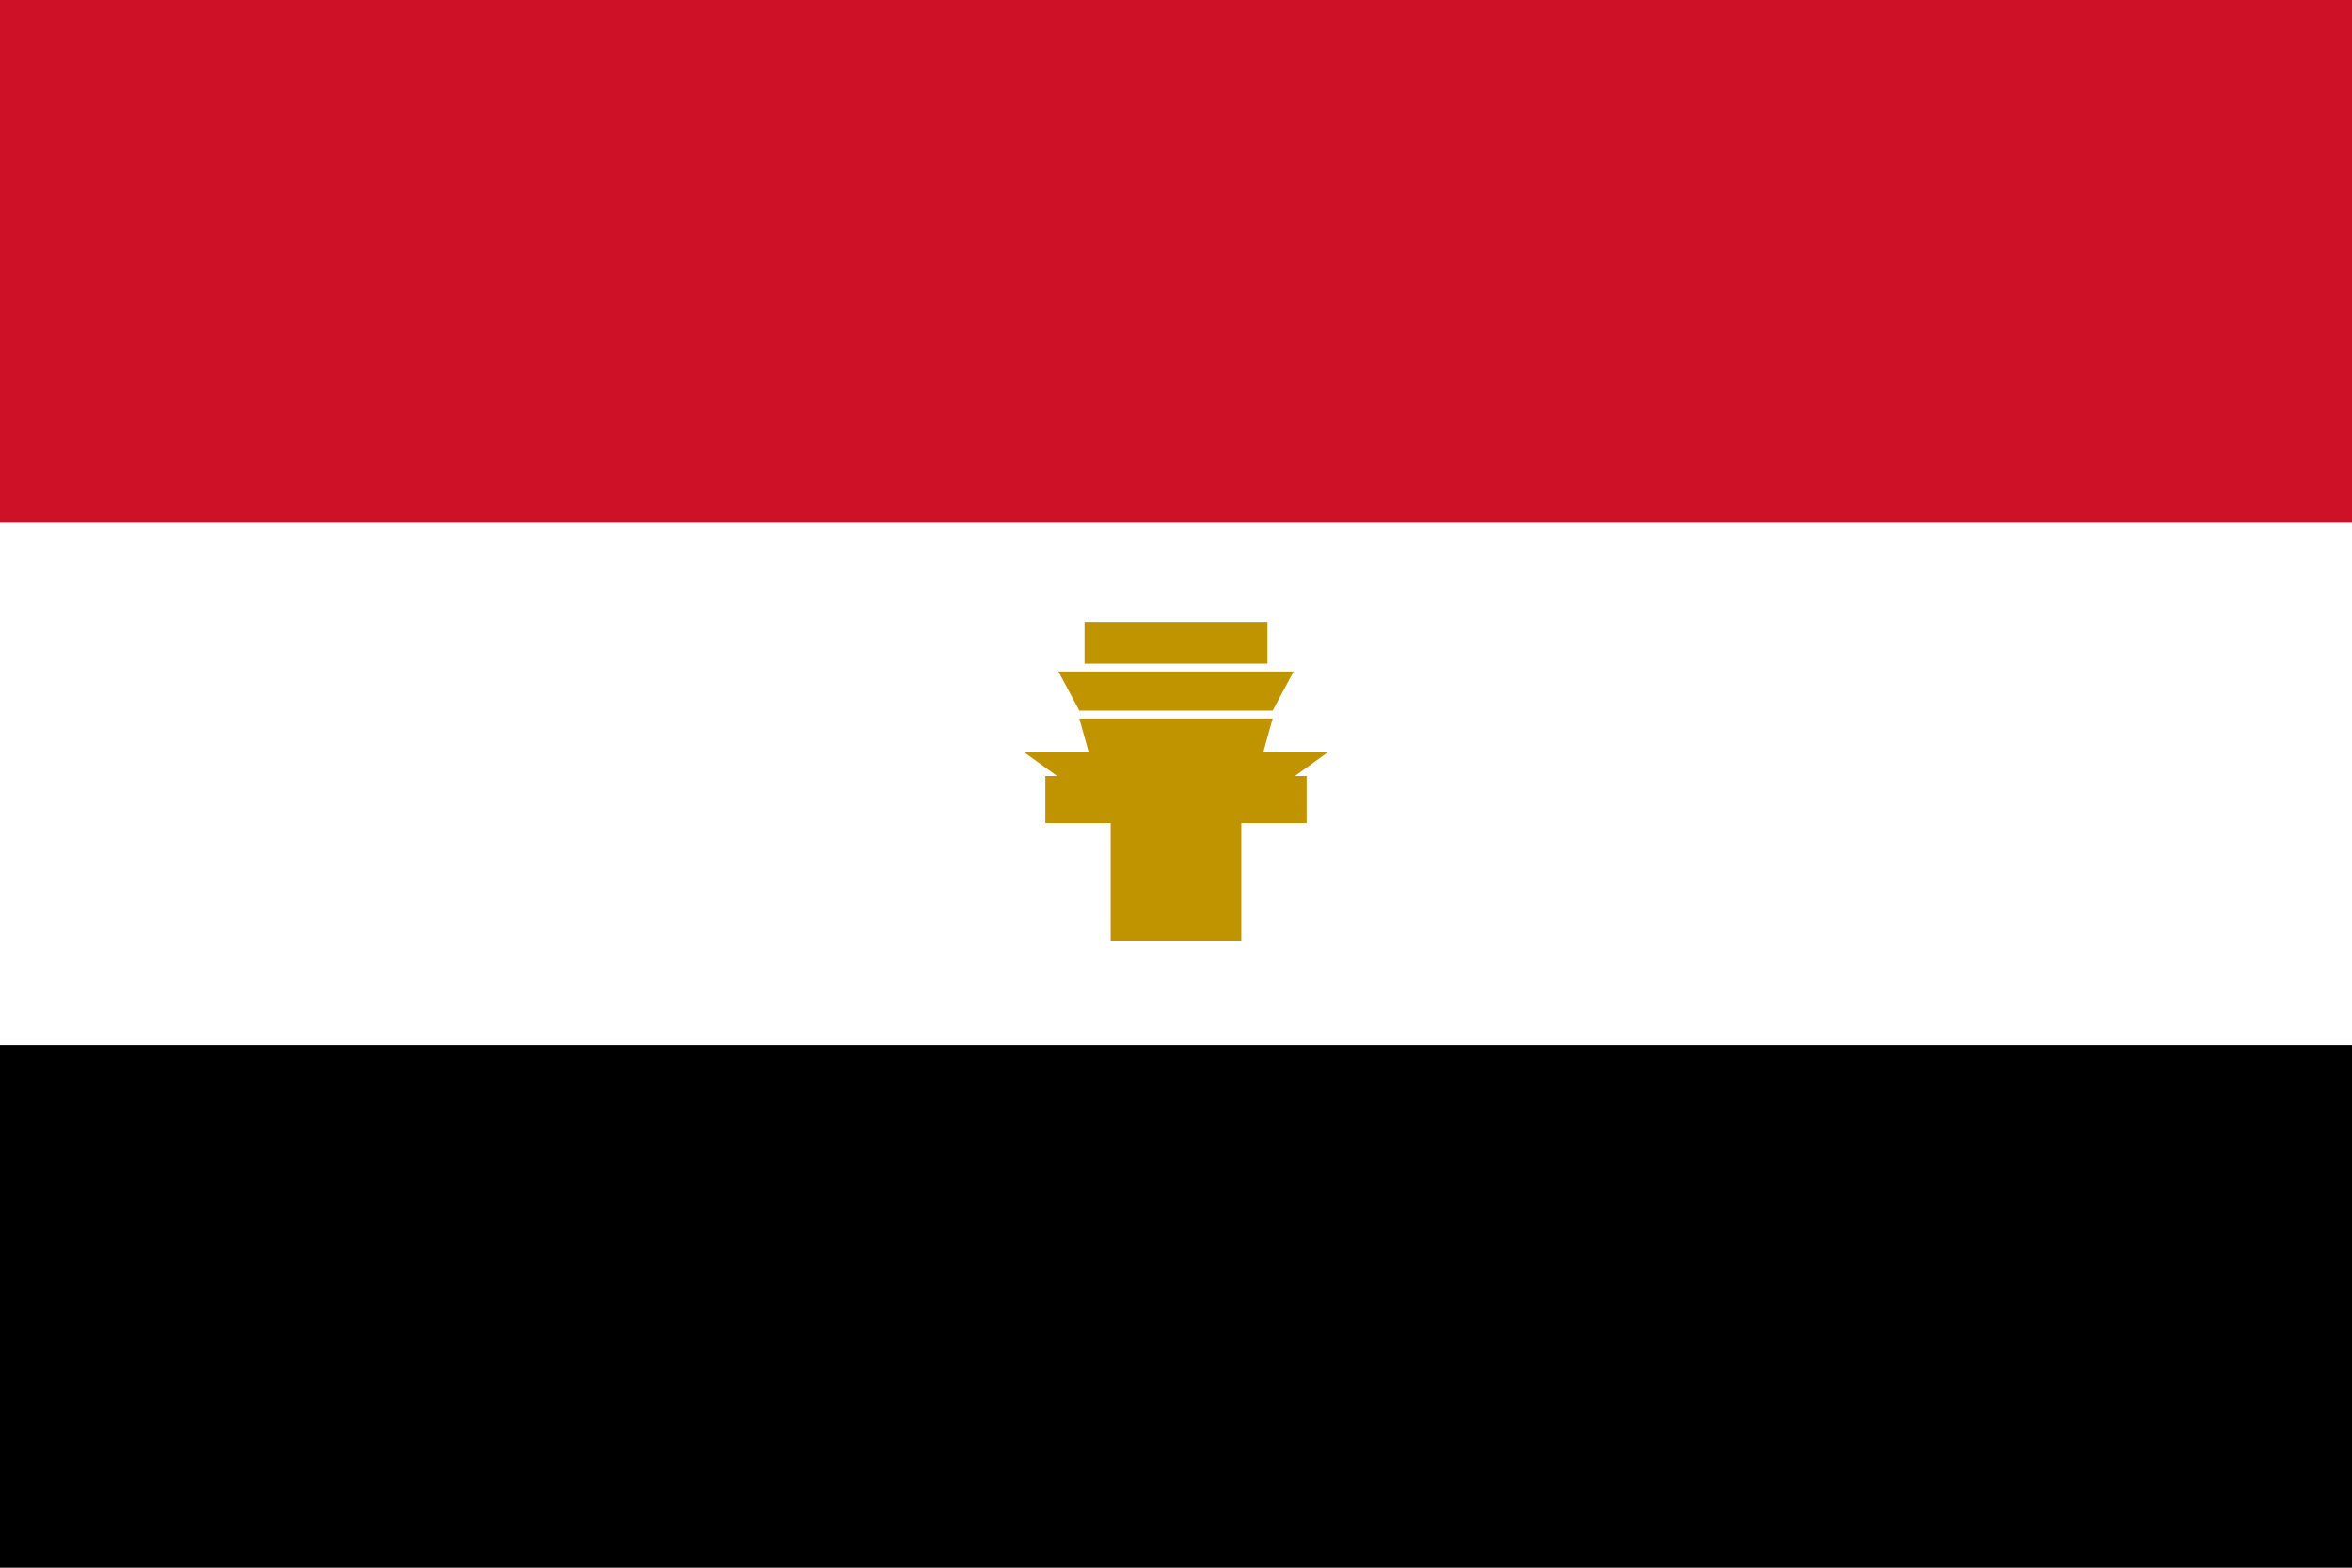
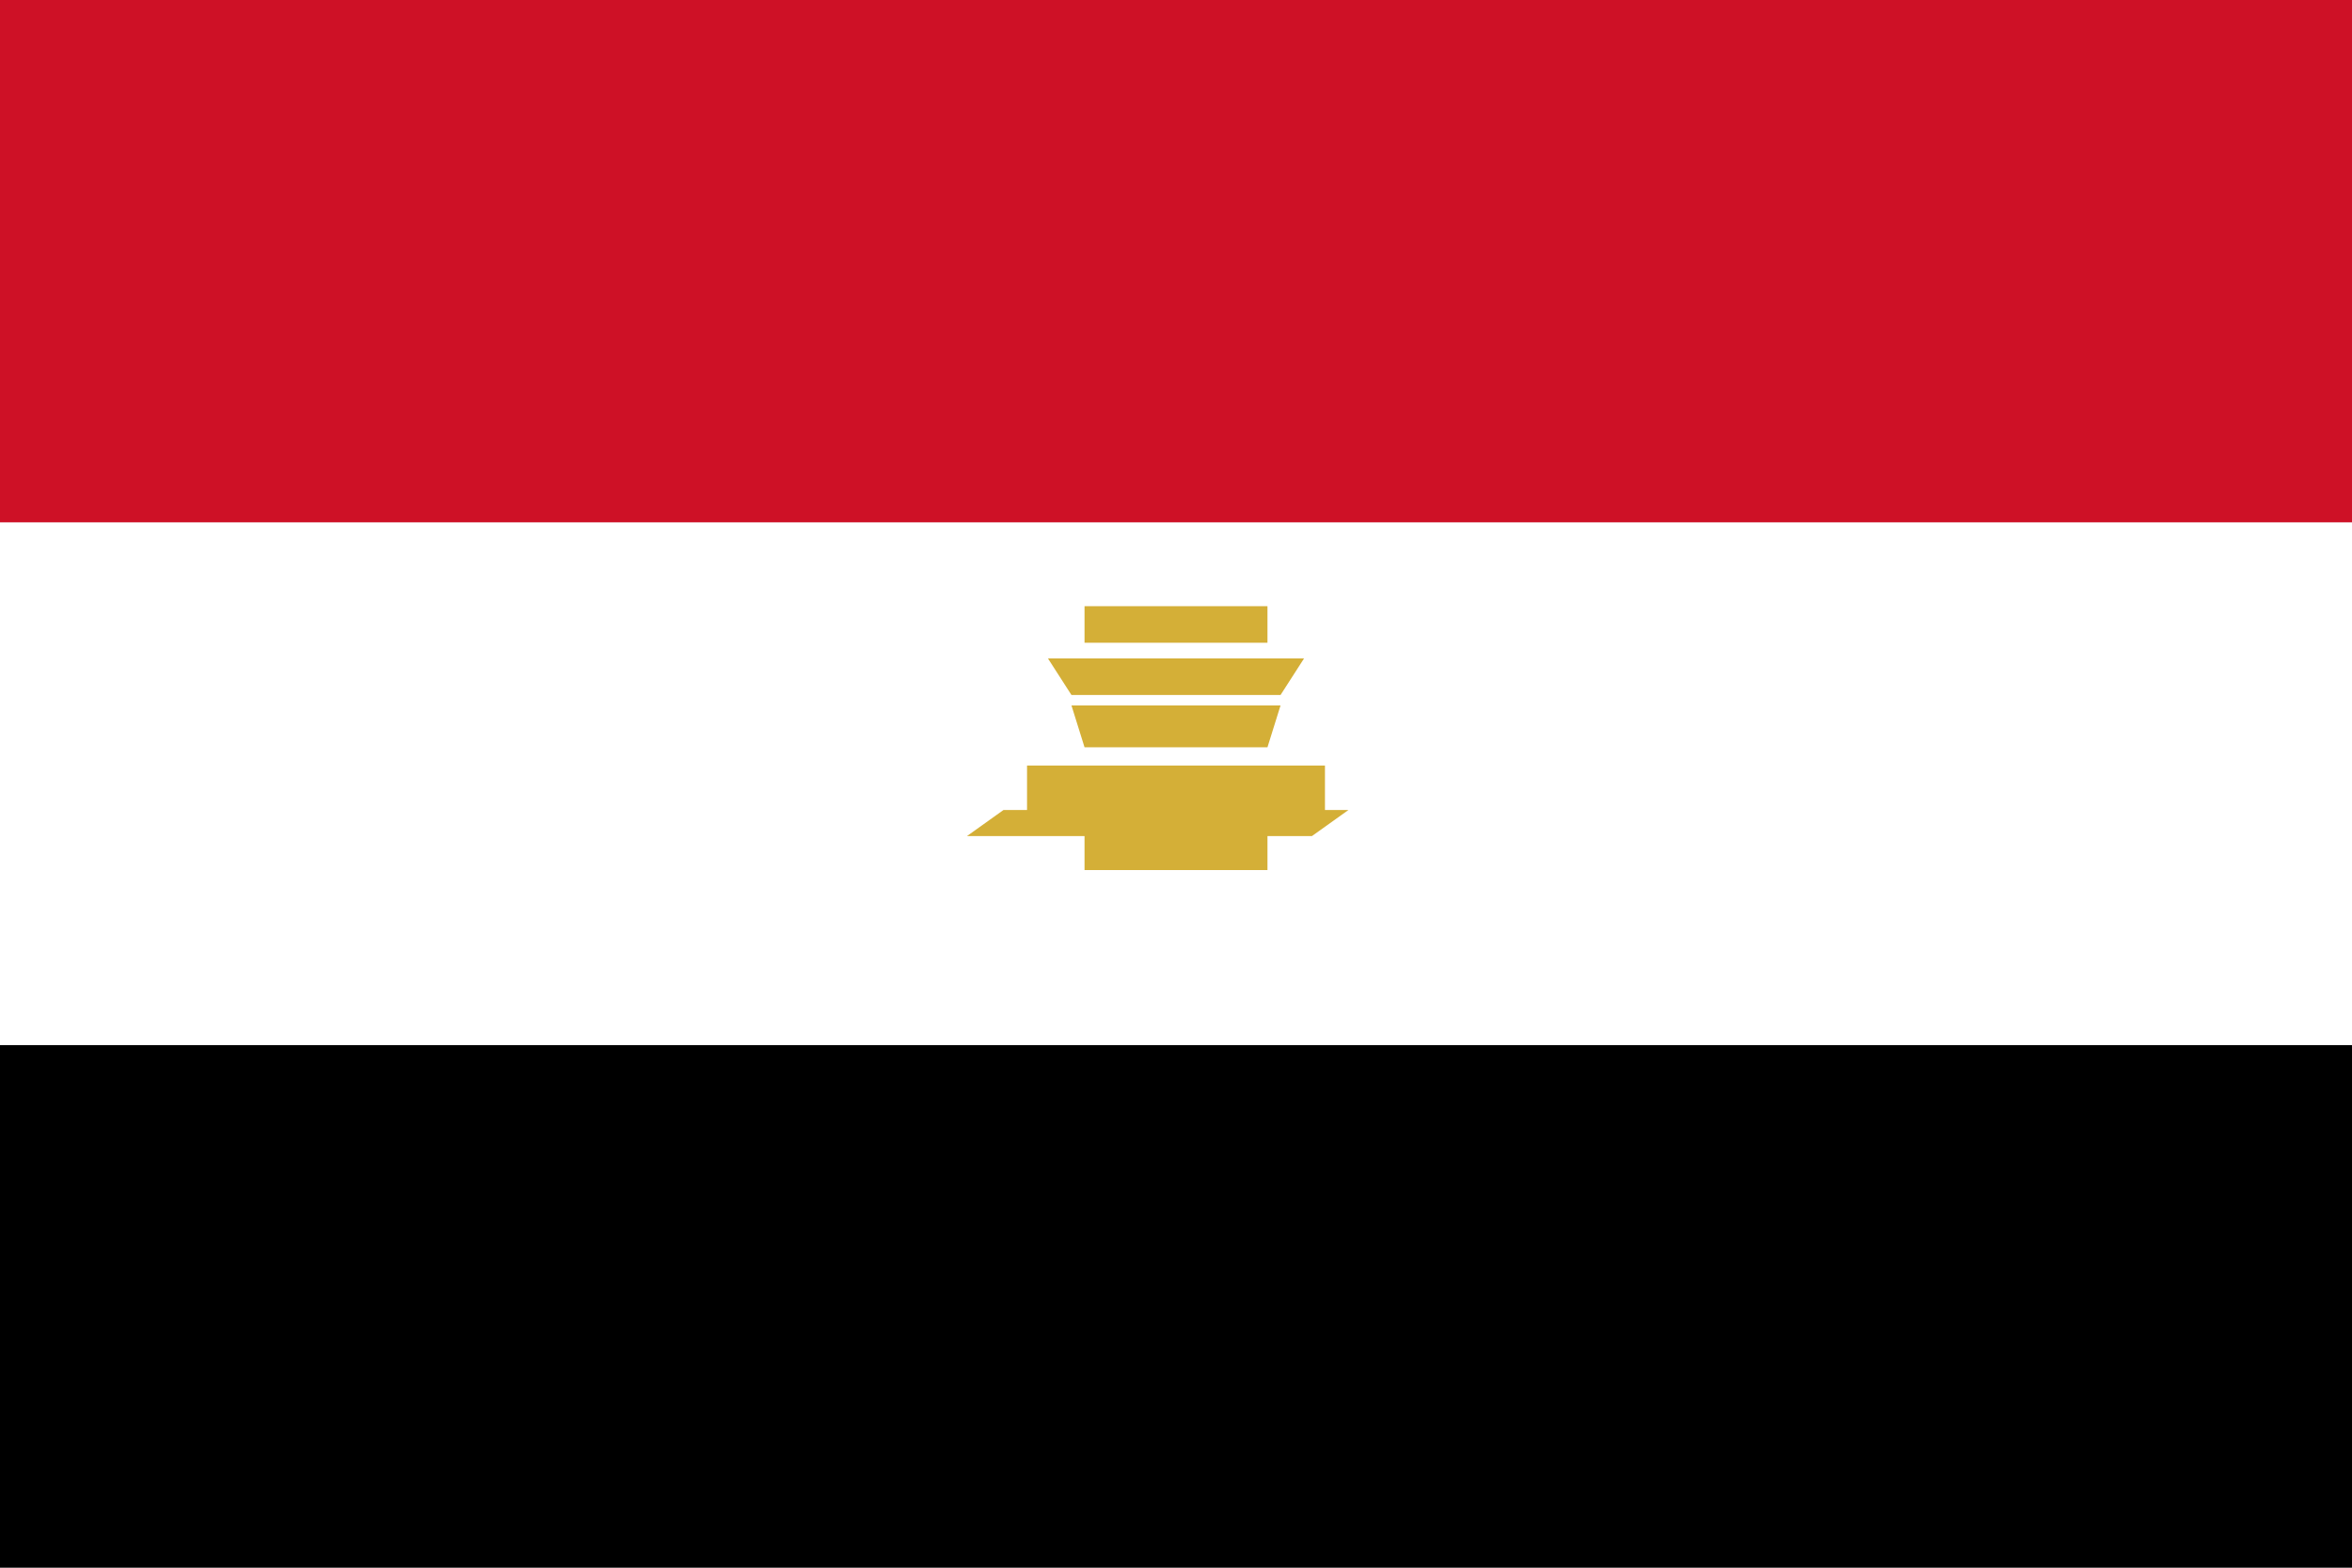
<svg xmlns="http://www.w3.org/2000/svg" viewBox="0 0 900 600" role="img" aria-label="エジプト国旗">
  <rect width="900" height="200" fill="#ce1126" />
  <rect y="200" width="900" height="200" fill="#fff" />
  <rect y="400" width="900" height="200" fill="#000" />
  <g transform="translate(450 300)">
-     <path fill="#c09300" d="M-35-62h70v16h-70zM-45-43h90l-8 15H-37zm8 18h74l-5 18h-64zm-13 22h100v18H-50zM-25 15h50v45h-50z" />
-     <path fill="#c09300" d="M-58-12h116l-18 13H-40z" />
+     <path fill="#c8102e" d="M-42-67h84v8h-84z" opacity="0" />
+     <path fill="#d4af37" d="M-35-68h70v14h-70zM-49-48h98l-9 14h-80zm9 18h80l-5 16h-70zm-17 23h114v17H-57zm22 22h70v18h-70zm-31-5h132l-14 10H-80z" />
  </g>
</svg>
